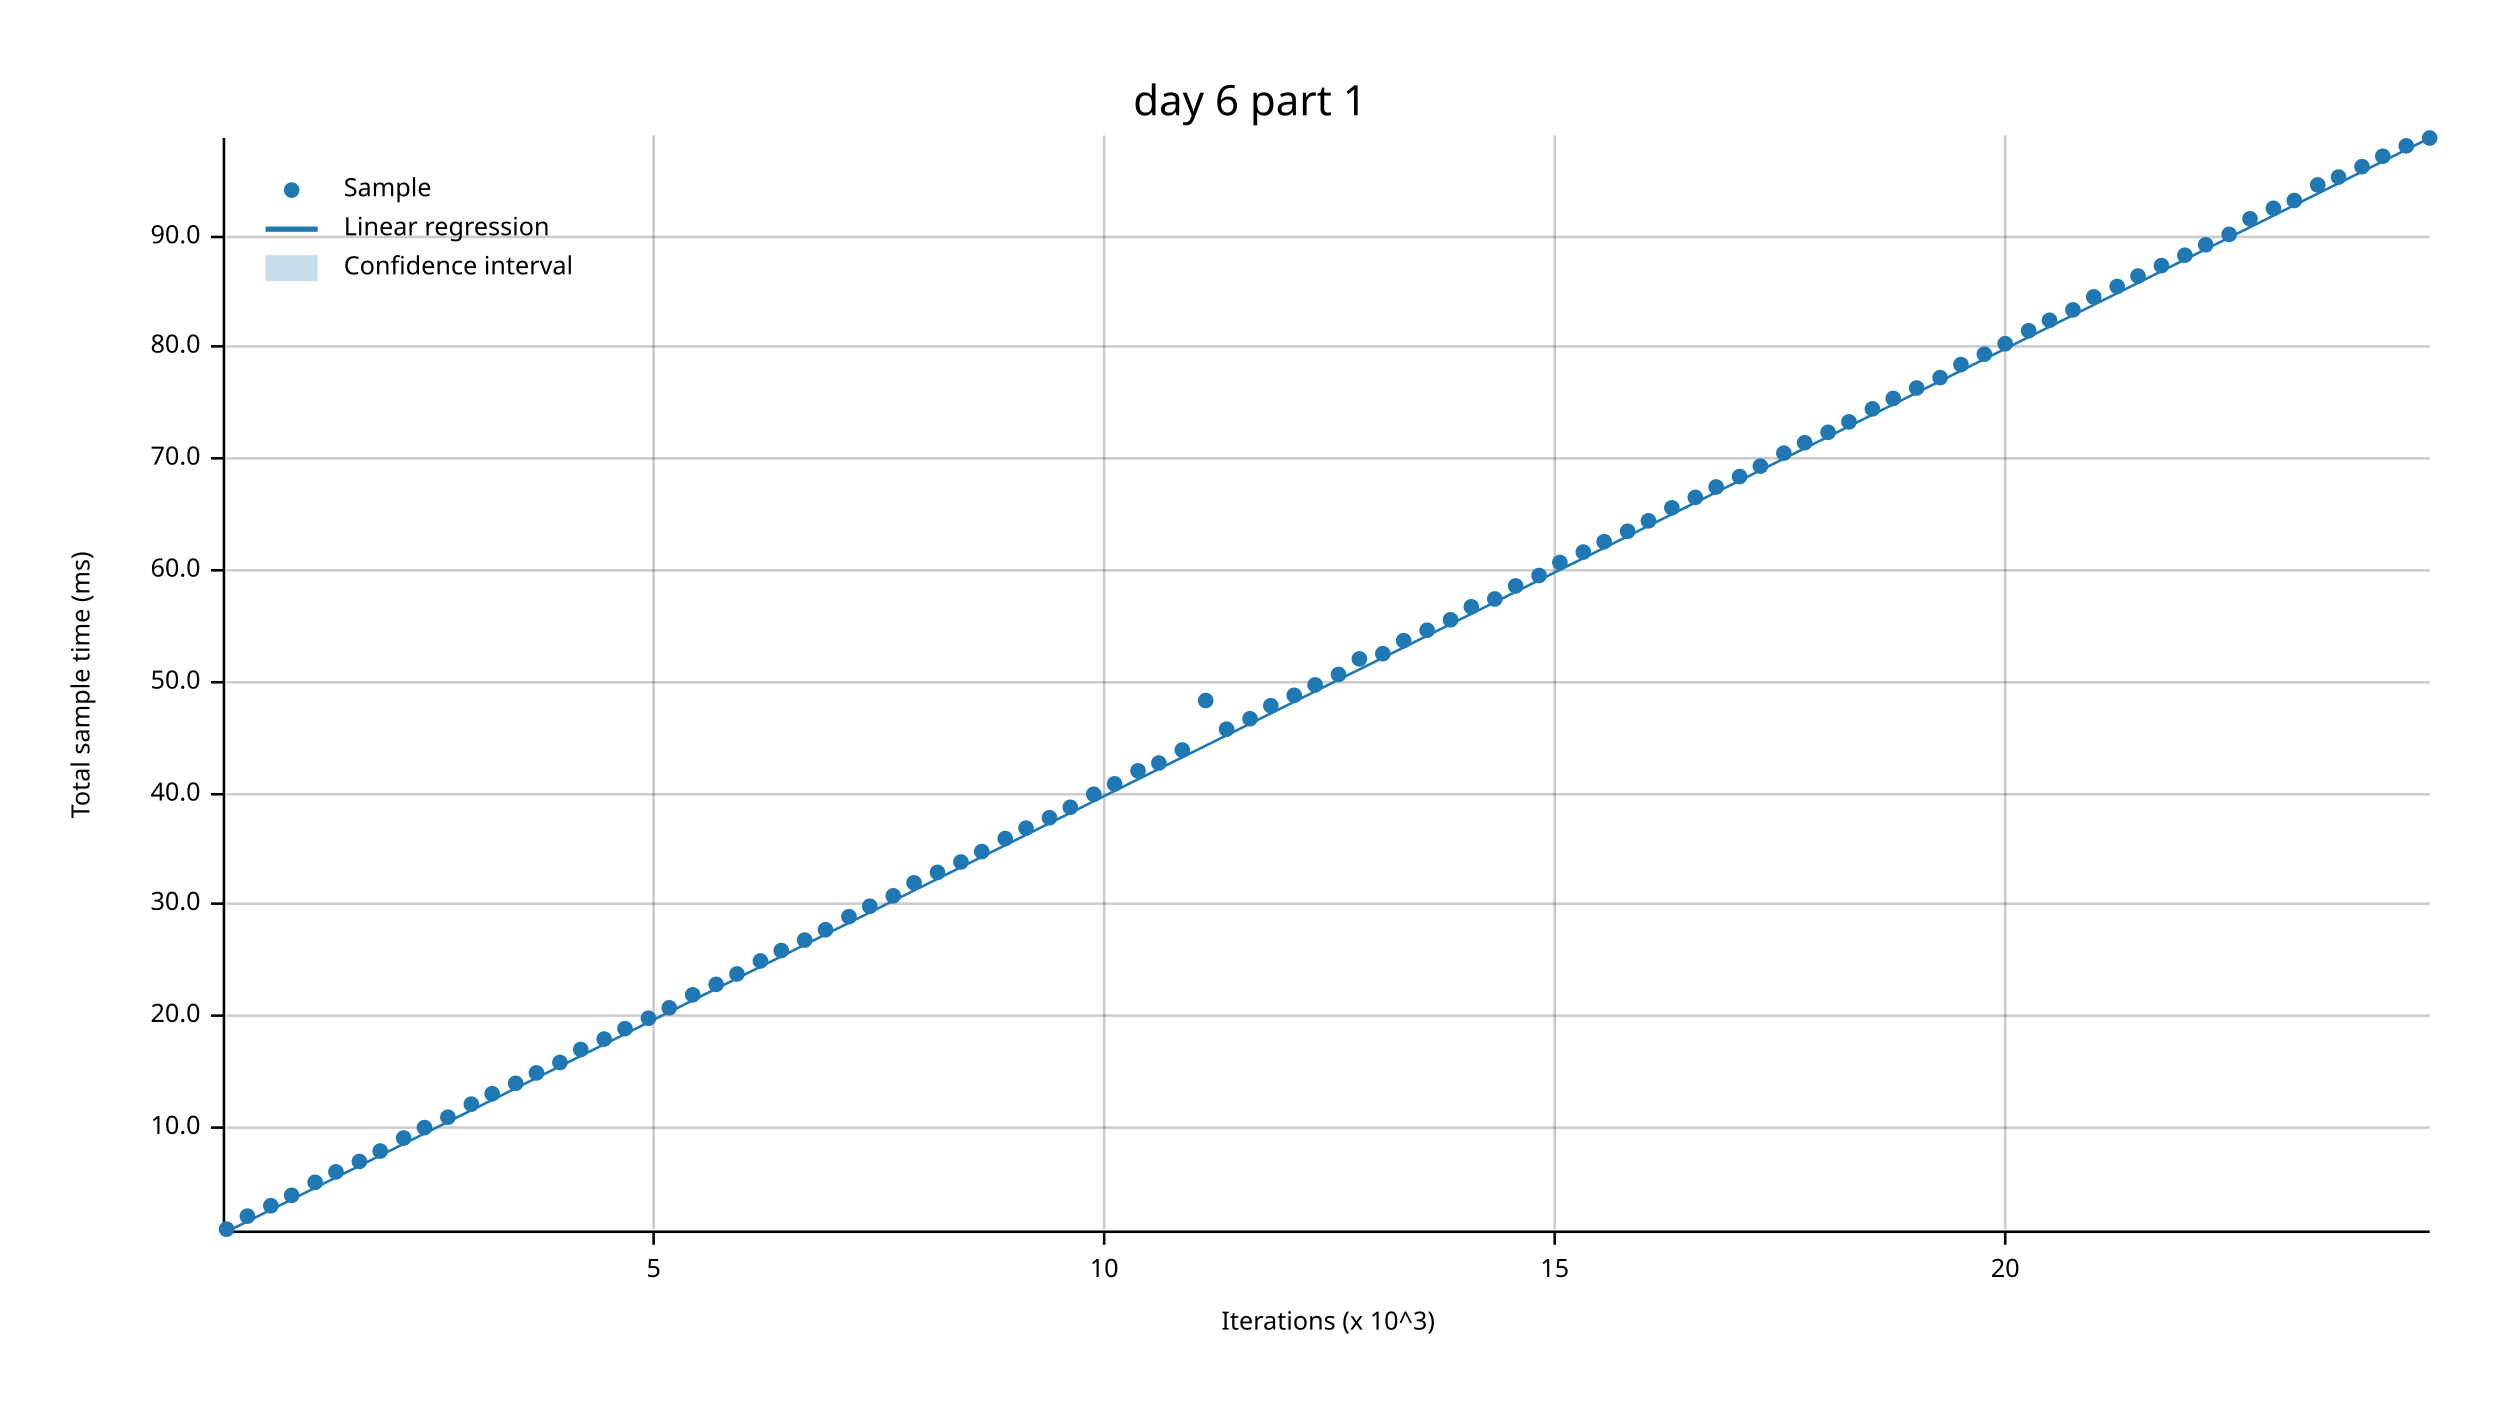
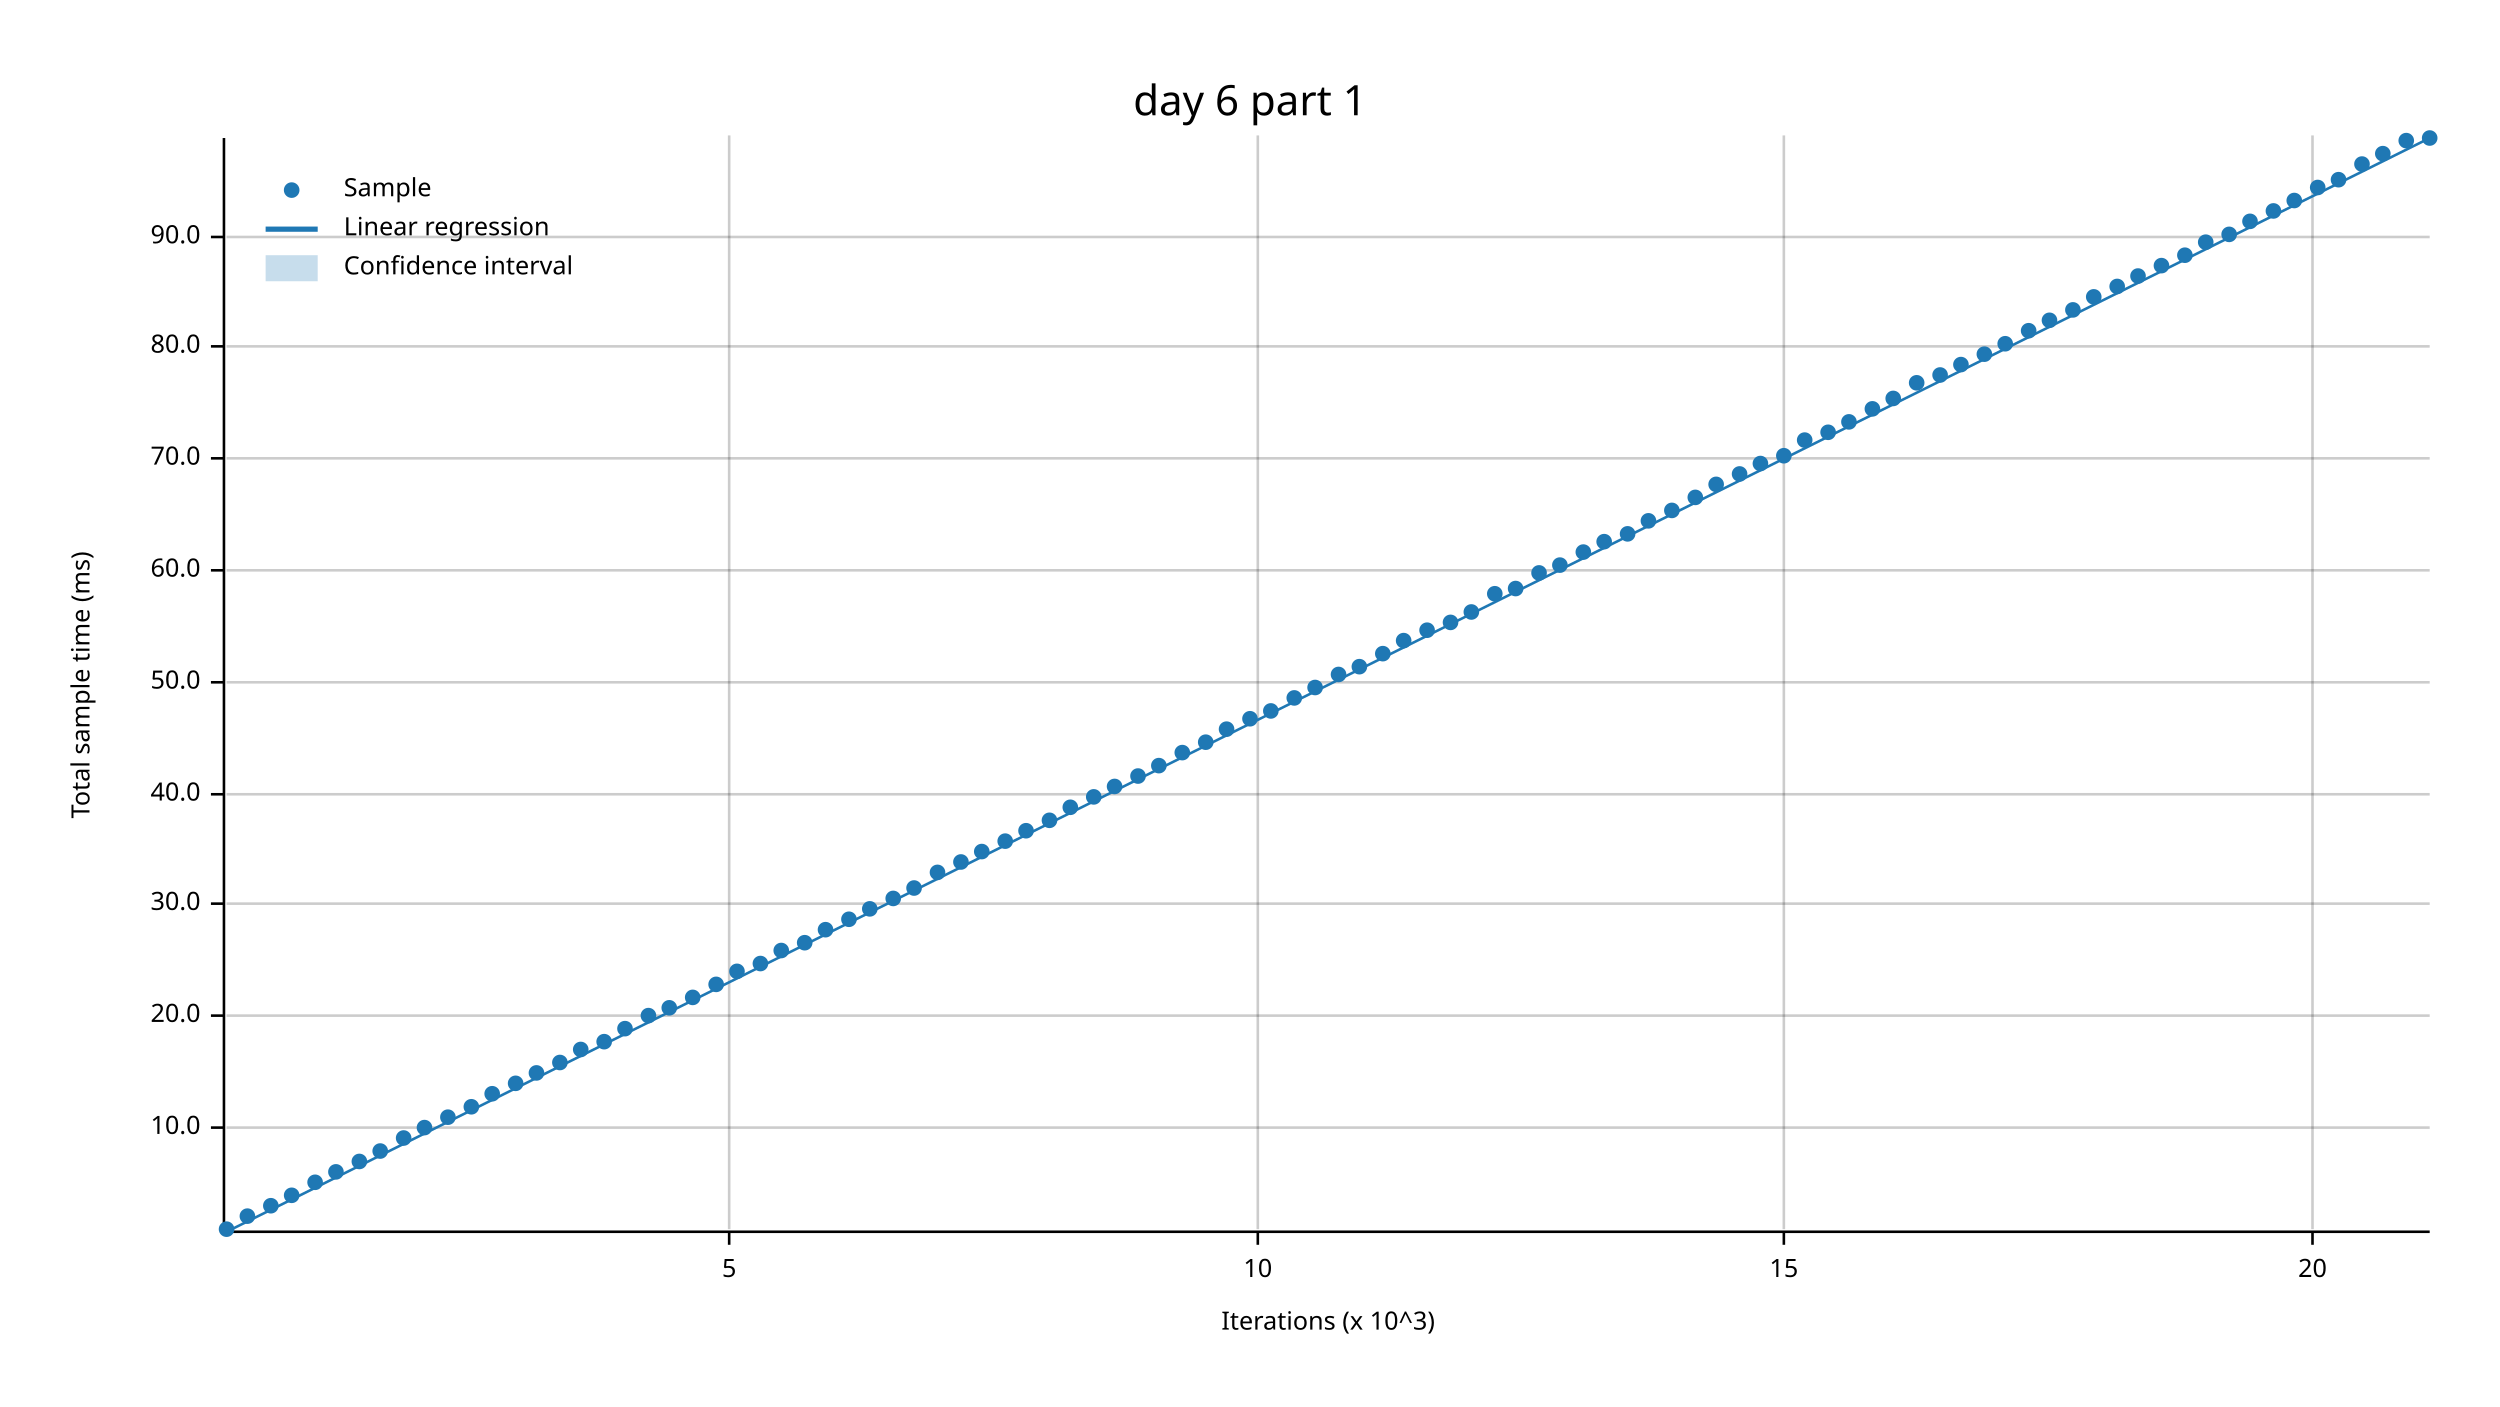
<svg xmlns="http://www.w3.org/2000/svg" width="960" height="540" viewBox="0 0 960 540">
  <text x="480" y="32" dy="0.76em" text-anchor="middle" font-family="sans-serif" font-size="16.129" opacity="1" fill="#000000">
day 6 part 1
</text>
  <text x="27" y="263" dy="0.76em" text-anchor="middle" font-family="sans-serif" font-size="9.677" opacity="1" fill="#000000" transform="rotate(270, 27, 263)">
Total sample time (ms)
</text>
  <text x="510" y="513" dy="-0.5ex" text-anchor="middle" font-family="sans-serif" font-size="9.677" opacity="1" fill="#000000">
Iterations (x 10^3)
</text>
-   <line opacity="0.2" stroke="#000000" stroke-width="1" x1="251" y1="472" x2="251" y2="52" />
-   <line opacity="0.2" stroke="#000000" stroke-width="1" x1="424" y1="472" x2="424" y2="52" />
-   <line opacity="0.2" stroke="#000000" stroke-width="1" x1="597" y1="472" x2="597" y2="52" />
-   <line opacity="0.2" stroke="#000000" stroke-width="1" x1="770" y1="472" x2="770" y2="52" />
+   <line opacity="0.2" stroke="#000000" stroke-width="1" x1="280" y1="472" x2="280" y2="52" />
+   <line opacity="0.2" stroke="#000000" stroke-width="1" x1="483" y1="472" x2="483" y2="52" />
+   <line opacity="0.2" stroke="#000000" stroke-width="1" x1="685" y1="472" x2="685" y2="52" />
+   <line opacity="0.2" stroke="#000000" stroke-width="1" x1="888" y1="472" x2="888" y2="52" />
  <line opacity="0.2" stroke="#000000" stroke-width="1" x1="87" y1="433" x2="933" y2="433" />
  <line opacity="0.2" stroke="#000000" stroke-width="1" x1="87" y1="390" x2="933" y2="390" />
  <line opacity="0.2" stroke="#000000" stroke-width="1" x1="87" y1="347" x2="933" y2="347" />
  <line opacity="0.2" stroke="#000000" stroke-width="1" x1="87" y1="305" x2="933" y2="305" />
  <line opacity="0.2" stroke="#000000" stroke-width="1" x1="87" y1="262" x2="933" y2="262" />
  <line opacity="0.2" stroke="#000000" stroke-width="1" x1="87" y1="219" x2="933" y2="219" />
  <line opacity="0.2" stroke="#000000" stroke-width="1" x1="87" y1="176" x2="933" y2="176" />
  <line opacity="0.2" stroke="#000000" stroke-width="1" x1="87" y1="133" x2="933" y2="133" />
  <line opacity="0.2" stroke="#000000" stroke-width="1" x1="87" y1="91" x2="933" y2="91" />
  <polyline fill="none" opacity="1" stroke="#000000" stroke-width="1" points="86,53 86,473 " />
  <text x="77" y="433" dy="0.5ex" text-anchor="end" font-family="sans-serif" font-size="9.677" opacity="1" fill="#000000">
10.0
</text>
  <polyline fill="none" opacity="1" stroke="#000000" stroke-width="1" points="81,433 86,433 " />
  <text x="77" y="390" dy="0.5ex" text-anchor="end" font-family="sans-serif" font-size="9.677" opacity="1" fill="#000000">
20.0
</text>
  <polyline fill="none" opacity="1" stroke="#000000" stroke-width="1" points="81,390 86,390 " />
  <text x="77" y="347" dy="0.5ex" text-anchor="end" font-family="sans-serif" font-size="9.677" opacity="1" fill="#000000">
30.0
</text>
  <polyline fill="none" opacity="1" stroke="#000000" stroke-width="1" points="81,347 86,347 " />
  <text x="77" y="305" dy="0.5ex" text-anchor="end" font-family="sans-serif" font-size="9.677" opacity="1" fill="#000000">
40.0
</text>
  <polyline fill="none" opacity="1" stroke="#000000" stroke-width="1" points="81,305 86,305 " />
  <text x="77" y="262" dy="0.5ex" text-anchor="end" font-family="sans-serif" font-size="9.677" opacity="1" fill="#000000">
50.0
</text>
  <polyline fill="none" opacity="1" stroke="#000000" stroke-width="1" points="81,262 86,262 " />
  <text x="77" y="219" dy="0.5ex" text-anchor="end" font-family="sans-serif" font-size="9.677" opacity="1" fill="#000000">
60.0
</text>
  <polyline fill="none" opacity="1" stroke="#000000" stroke-width="1" points="81,219 86,219 " />
  <text x="77" y="176" dy="0.5ex" text-anchor="end" font-family="sans-serif" font-size="9.677" opacity="1" fill="#000000">
70.0
</text>
  <polyline fill="none" opacity="1" stroke="#000000" stroke-width="1" points="81,176 86,176 " />
  <text x="77" y="133" dy="0.5ex" text-anchor="end" font-family="sans-serif" font-size="9.677" opacity="1" fill="#000000">
80.0
</text>
  <polyline fill="none" opacity="1" stroke="#000000" stroke-width="1" points="81,133 86,133 " />
  <text x="77" y="91" dy="0.5ex" text-anchor="end" font-family="sans-serif" font-size="9.677" opacity="1" fill="#000000">
90.0
</text>
  <polyline fill="none" opacity="1" stroke="#000000" stroke-width="1" points="81,91 86,91 " />
  <polyline fill="none" opacity="1" stroke="#000000" stroke-width="1" points="87,473 933,473 " />
-   <text x="251" y="483" dy="0.76em" text-anchor="middle" font-family="sans-serif" font-size="9.677" opacity="1" fill="#000000">
+   <text x="280" y="483" dy="0.76em" text-anchor="middle" font-family="sans-serif" font-size="9.677" opacity="1" fill="#000000">
5
</text>
-   <polyline fill="none" opacity="1" stroke="#000000" stroke-width="1" points="251,473 251,478 " />
-   <text x="424" y="483" dy="0.76em" text-anchor="middle" font-family="sans-serif" font-size="9.677" opacity="1" fill="#000000">
+   <polyline fill="none" opacity="1" stroke="#000000" stroke-width="1" points="280,473 280,478 " />
+   <text x="483" y="483" dy="0.76em" text-anchor="middle" font-family="sans-serif" font-size="9.677" opacity="1" fill="#000000">
10
</text>
-   <polyline fill="none" opacity="1" stroke="#000000" stroke-width="1" points="424,473 424,478 " />
-   <text x="597" y="483" dy="0.76em" text-anchor="middle" font-family="sans-serif" font-size="9.677" opacity="1" fill="#000000">
+   <polyline fill="none" opacity="1" stroke="#000000" stroke-width="1" points="483,473 483,478 " />
+   <text x="685" y="483" dy="0.76em" text-anchor="middle" font-family="sans-serif" font-size="9.677" opacity="1" fill="#000000">
15
</text>
-   <polyline fill="none" opacity="1" stroke="#000000" stroke-width="1" points="597,473 597,478 " />
-   <text x="770" y="483" dy="0.76em" text-anchor="middle" font-family="sans-serif" font-size="9.677" opacity="1" fill="#000000">
+   <polyline fill="none" opacity="1" stroke="#000000" stroke-width="1" points="685,473 685,478 " />
+   <text x="888" y="483" dy="0.76em" text-anchor="middle" font-family="sans-serif" font-size="9.677" opacity="1" fill="#000000">
20
</text>
-   <polyline fill="none" opacity="1" stroke="#000000" stroke-width="1" points="770,473 770,478 " />
+   <polyline fill="none" opacity="1" stroke="#000000" stroke-width="1" points="888,473 888,478 " />
  <circle cx="87" cy="472" r="3" opacity="1" fill="#1F78B4" stroke="none" stroke-width="1" />
  <circle cx="95" cy="467" r="3" opacity="1" fill="#1F78B4" stroke="none" stroke-width="1" />
  <circle cx="104" cy="463" r="3" opacity="1" fill="#1F78B4" stroke="none" stroke-width="1" />
  <circle cx="112" cy="459" r="3" opacity="1" fill="#1F78B4" stroke="none" stroke-width="1" />
  <circle cx="121" cy="454" r="3" opacity="1" fill="#1F78B4" stroke="none" stroke-width="1" />
  <circle cx="129" cy="450" r="3" opacity="1" fill="#1F78B4" stroke="none" stroke-width="1" />
  <circle cx="138" cy="446" r="3" opacity="1" fill="#1F78B4" stroke="none" stroke-width="1" />
  <circle cx="146" cy="442" r="3" opacity="1" fill="#1F78B4" stroke="none" stroke-width="1" />
  <circle cx="155" cy="437" r="3" opacity="1" fill="#1F78B4" stroke="none" stroke-width="1" />
  <circle cx="163" cy="433" r="3" opacity="1" fill="#1F78B4" stroke="none" stroke-width="1" />
  <circle cx="172" cy="429" r="3" opacity="1" fill="#1F78B4" stroke="none" stroke-width="1" />
-   <circle cx="181" cy="424" r="3" opacity="1" fill="#1F78B4" stroke="none" stroke-width="1" />
+   <circle cx="181" cy="425" r="3" opacity="1" fill="#1F78B4" stroke="none" stroke-width="1" />
  <circle cx="189" cy="420" r="3" opacity="1" fill="#1F78B4" stroke="none" stroke-width="1" />
  <circle cx="198" cy="416" r="3" opacity="1" fill="#1F78B4" stroke="none" stroke-width="1" />
  <circle cx="206" cy="412" r="3" opacity="1" fill="#1F78B4" stroke="none" stroke-width="1" />
  <circle cx="215" cy="408" r="3" opacity="1" fill="#1F78B4" stroke="none" stroke-width="1" />
  <circle cx="223" cy="403" r="3" opacity="1" fill="#1F78B4" stroke="none" stroke-width="1" />
-   <circle cx="232" cy="399" r="3" opacity="1" fill="#1F78B4" stroke="none" stroke-width="1" />
+   <circle cx="232" cy="400" r="3" opacity="1" fill="#1F78B4" stroke="none" stroke-width="1" />
  <circle cx="240" cy="395" r="3" opacity="1" fill="#1F78B4" stroke="none" stroke-width="1" />
-   <circle cx="249" cy="391" r="3" opacity="1" fill="#1F78B4" stroke="none" stroke-width="1" />
+   <circle cx="249" cy="390" r="3" opacity="1" fill="#1F78B4" stroke="none" stroke-width="1" />
  <circle cx="257" cy="387" r="3" opacity="1" fill="#1F78B4" stroke="none" stroke-width="1" />
-   <circle cx="266" cy="382" r="3" opacity="1" fill="#1F78B4" stroke="none" stroke-width="1" />
+   <circle cx="266" cy="383" r="3" opacity="1" fill="#1F78B4" stroke="none" stroke-width="1" />
  <circle cx="275" cy="378" r="3" opacity="1" fill="#1F78B4" stroke="none" stroke-width="1" />
-   <circle cx="283" cy="374" r="3" opacity="1" fill="#1F78B4" stroke="none" stroke-width="1" />
-   <circle cx="292" cy="369" r="3" opacity="1" fill="#1F78B4" stroke="none" stroke-width="1" />
+   <circle cx="283" cy="373" r="3" opacity="1" fill="#1F78B4" stroke="none" stroke-width="1" />
+   <circle cx="292" cy="370" r="3" opacity="1" fill="#1F78B4" stroke="none" stroke-width="1" />
  <circle cx="300" cy="365" r="3" opacity="1" fill="#1F78B4" stroke="none" stroke-width="1" />
-   <circle cx="309" cy="361" r="3" opacity="1" fill="#1F78B4" stroke="none" stroke-width="1" />
+   <circle cx="309" cy="362" r="3" opacity="1" fill="#1F78B4" stroke="none" stroke-width="1" />
  <circle cx="317" cy="357" r="3" opacity="1" fill="#1F78B4" stroke="none" stroke-width="1" />
-   <circle cx="326" cy="352" r="3" opacity="1" fill="#1F78B4" stroke="none" stroke-width="1" />
-   <circle cx="334" cy="348" r="3" opacity="1" fill="#1F78B4" stroke="none" stroke-width="1" />
-   <circle cx="343" cy="344" r="3" opacity="1" fill="#1F78B4" stroke="none" stroke-width="1" />
-   <circle cx="351" cy="339" r="3" opacity="1" fill="#1F78B4" stroke="none" stroke-width="1" />
+   <circle cx="326" cy="353" r="3" opacity="1" fill="#1F78B4" stroke="none" stroke-width="1" />
+   <circle cx="334" cy="349" r="3" opacity="1" fill="#1F78B4" stroke="none" stroke-width="1" />
+   <circle cx="343" cy="345" r="3" opacity="1" fill="#1F78B4" stroke="none" stroke-width="1" />
+   <circle cx="351" cy="341" r="3" opacity="1" fill="#1F78B4" stroke="none" stroke-width="1" />
  <circle cx="360" cy="335" r="3" opacity="1" fill="#1F78B4" stroke="none" stroke-width="1" />
  <circle cx="369" cy="331" r="3" opacity="1" fill="#1F78B4" stroke="none" stroke-width="1" />
  <circle cx="377" cy="327" r="3" opacity="1" fill="#1F78B4" stroke="none" stroke-width="1" />
-   <circle cx="386" cy="322" r="3" opacity="1" fill="#1F78B4" stroke="none" stroke-width="1" />
-   <circle cx="394" cy="318" r="3" opacity="1" fill="#1F78B4" stroke="none" stroke-width="1" />
-   <circle cx="403" cy="314" r="3" opacity="1" fill="#1F78B4" stroke="none" stroke-width="1" />
+   <circle cx="386" cy="323" r="3" opacity="1" fill="#1F78B4" stroke="none" stroke-width="1" />
+   <circle cx="394" cy="319" r="3" opacity="1" fill="#1F78B4" stroke="none" stroke-width="1" />
+   <circle cx="403" cy="315" r="3" opacity="1" fill="#1F78B4" stroke="none" stroke-width="1" />
  <circle cx="411" cy="310" r="3" opacity="1" fill="#1F78B4" stroke="none" stroke-width="1" />
-   <circle cx="420" cy="305" r="3" opacity="1" fill="#1F78B4" stroke="none" stroke-width="1" />
-   <circle cx="428" cy="301" r="3" opacity="1" fill="#1F78B4" stroke="none" stroke-width="1" />
-   <circle cx="437" cy="296" r="3" opacity="1" fill="#1F78B4" stroke="none" stroke-width="1" />
-   <circle cx="445" cy="293" r="3" opacity="1" fill="#1F78B4" stroke="none" stroke-width="1" />
-   <circle cx="454" cy="288" r="3" opacity="1" fill="#1F78B4" stroke="none" stroke-width="1" />
-   <circle cx="463" cy="269" r="3" opacity="1" fill="#1F78B4" stroke="none" stroke-width="1" />
+   <circle cx="420" cy="306" r="3" opacity="1" fill="#1F78B4" stroke="none" stroke-width="1" />
+   <circle cx="428" cy="302" r="3" opacity="1" fill="#1F78B4" stroke="none" stroke-width="1" />
+   <circle cx="437" cy="298" r="3" opacity="1" fill="#1F78B4" stroke="none" stroke-width="1" />
+   <circle cx="445" cy="294" r="3" opacity="1" fill="#1F78B4" stroke="none" stroke-width="1" />
+   <circle cx="454" cy="289" r="3" opacity="1" fill="#1F78B4" stroke="none" stroke-width="1" />
+   <circle cx="463" cy="285" r="3" opacity="1" fill="#1F78B4" stroke="none" stroke-width="1" />
  <circle cx="471" cy="280" r="3" opacity="1" fill="#1F78B4" stroke="none" stroke-width="1" />
  <circle cx="480" cy="276" r="3" opacity="1" fill="#1F78B4" stroke="none" stroke-width="1" />
-   <circle cx="488" cy="271" r="3" opacity="1" fill="#1F78B4" stroke="none" stroke-width="1" />
-   <circle cx="497" cy="267" r="3" opacity="1" fill="#1F78B4" stroke="none" stroke-width="1" />
-   <circle cx="505" cy="263" r="3" opacity="1" fill="#1F78B4" stroke="none" stroke-width="1" />
+   <circle cx="488" cy="273" r="3" opacity="1" fill="#1F78B4" stroke="none" stroke-width="1" />
+   <circle cx="497" cy="268" r="3" opacity="1" fill="#1F78B4" stroke="none" stroke-width="1" />
+   <circle cx="505" cy="264" r="3" opacity="1" fill="#1F78B4" stroke="none" stroke-width="1" />
  <circle cx="514" cy="259" r="3" opacity="1" fill="#1F78B4" stroke="none" stroke-width="1" />
-   <circle cx="522" cy="253" r="3" opacity="1" fill="#1F78B4" stroke="none" stroke-width="1" />
+   <circle cx="522" cy="256" r="3" opacity="1" fill="#1F78B4" stroke="none" stroke-width="1" />
  <circle cx="531" cy="251" r="3" opacity="1" fill="#1F78B4" stroke="none" stroke-width="1" />
  <circle cx="539" cy="246" r="3" opacity="1" fill="#1F78B4" stroke="none" stroke-width="1" />
  <circle cx="548" cy="242" r="3" opacity="1" fill="#1F78B4" stroke="none" stroke-width="1" />
-   <circle cx="557" cy="238" r="3" opacity="1" fill="#1F78B4" stroke="none" stroke-width="1" />
-   <circle cx="565" cy="233" r="3" opacity="1" fill="#1F78B4" stroke="none" stroke-width="1" />
-   <circle cx="574" cy="230" r="3" opacity="1" fill="#1F78B4" stroke="none" stroke-width="1" />
-   <circle cx="582" cy="225" r="3" opacity="1" fill="#1F78B4" stroke="none" stroke-width="1" />
-   <circle cx="591" cy="221" r="3" opacity="1" fill="#1F78B4" stroke="none" stroke-width="1" />
-   <circle cx="599" cy="216" r="3" opacity="1" fill="#1F78B4" stroke="none" stroke-width="1" />
+   <circle cx="557" cy="239" r="3" opacity="1" fill="#1F78B4" stroke="none" stroke-width="1" />
+   <circle cx="565" cy="235" r="3" opacity="1" fill="#1F78B4" stroke="none" stroke-width="1" />
+   <circle cx="574" cy="228" r="3" opacity="1" fill="#1F78B4" stroke="none" stroke-width="1" />
+   <circle cx="582" cy="226" r="3" opacity="1" fill="#1F78B4" stroke="none" stroke-width="1" />
+   <circle cx="591" cy="220" r="3" opacity="1" fill="#1F78B4" stroke="none" stroke-width="1" />
+   <circle cx="599" cy="217" r="3" opacity="1" fill="#1F78B4" stroke="none" stroke-width="1" />
  <circle cx="608" cy="212" r="3" opacity="1" fill="#1F78B4" stroke="none" stroke-width="1" />
  <circle cx="616" cy="208" r="3" opacity="1" fill="#1F78B4" stroke="none" stroke-width="1" />
-   <circle cx="625" cy="204" r="3" opacity="1" fill="#1F78B4" stroke="none" stroke-width="1" />
+   <circle cx="625" cy="205" r="3" opacity="1" fill="#1F78B4" stroke="none" stroke-width="1" />
  <circle cx="633" cy="200" r="3" opacity="1" fill="#1F78B4" stroke="none" stroke-width="1" />
-   <circle cx="642" cy="195" r="3" opacity="1" fill="#1F78B4" stroke="none" stroke-width="1" />
+   <circle cx="642" cy="196" r="3" opacity="1" fill="#1F78B4" stroke="none" stroke-width="1" />
  <circle cx="651" cy="191" r="3" opacity="1" fill="#1F78B4" stroke="none" stroke-width="1" />
-   <circle cx="659" cy="187" r="3" opacity="1" fill="#1F78B4" stroke="none" stroke-width="1" />
-   <circle cx="668" cy="183" r="3" opacity="1" fill="#1F78B4" stroke="none" stroke-width="1" />
-   <circle cx="676" cy="179" r="3" opacity="1" fill="#1F78B4" stroke="none" stroke-width="1" />
-   <circle cx="685" cy="174" r="3" opacity="1" fill="#1F78B4" stroke="none" stroke-width="1" />
-   <circle cx="693" cy="170" r="3" opacity="1" fill="#1F78B4" stroke="none" stroke-width="1" />
+   <circle cx="659" cy="186" r="3" opacity="1" fill="#1F78B4" stroke="none" stroke-width="1" />
+   <circle cx="668" cy="182" r="3" opacity="1" fill="#1F78B4" stroke="none" stroke-width="1" />
+   <circle cx="676" cy="178" r="3" opacity="1" fill="#1F78B4" stroke="none" stroke-width="1" />
+   <circle cx="685" cy="175" r="3" opacity="1" fill="#1F78B4" stroke="none" stroke-width="1" />
+   <circle cx="693" cy="169" r="3" opacity="1" fill="#1F78B4" stroke="none" stroke-width="1" />
  <circle cx="702" cy="166" r="3" opacity="1" fill="#1F78B4" stroke="none" stroke-width="1" />
  <circle cx="710" cy="162" r="3" opacity="1" fill="#1F78B4" stroke="none" stroke-width="1" />
  <circle cx="719" cy="157" r="3" opacity="1" fill="#1F78B4" stroke="none" stroke-width="1" />
  <circle cx="727" cy="153" r="3" opacity="1" fill="#1F78B4" stroke="none" stroke-width="1" />
-   <circle cx="736" cy="149" r="3" opacity="1" fill="#1F78B4" stroke="none" stroke-width="1" />
-   <circle cx="745" cy="145" r="3" opacity="1" fill="#1F78B4" stroke="none" stroke-width="1" />
+   <circle cx="736" cy="147" r="3" opacity="1" fill="#1F78B4" stroke="none" stroke-width="1" />
+   <circle cx="745" cy="144" r="3" opacity="1" fill="#1F78B4" stroke="none" stroke-width="1" />
  <circle cx="753" cy="140" r="3" opacity="1" fill="#1F78B4" stroke="none" stroke-width="1" />
  <circle cx="762" cy="136" r="3" opacity="1" fill="#1F78B4" stroke="none" stroke-width="1" />
  <circle cx="770" cy="132" r="3" opacity="1" fill="#1F78B4" stroke="none" stroke-width="1" />
  <circle cx="779" cy="127" r="3" opacity="1" fill="#1F78B4" stroke="none" stroke-width="1" />
  <circle cx="787" cy="123" r="3" opacity="1" fill="#1F78B4" stroke="none" stroke-width="1" />
  <circle cx="796" cy="119" r="3" opacity="1" fill="#1F78B4" stroke="none" stroke-width="1" />
  <circle cx="804" cy="114" r="3" opacity="1" fill="#1F78B4" stroke="none" stroke-width="1" />
  <circle cx="813" cy="110" r="3" opacity="1" fill="#1F78B4" stroke="none" stroke-width="1" />
  <circle cx="821" cy="106" r="3" opacity="1" fill="#1F78B4" stroke="none" stroke-width="1" />
  <circle cx="830" cy="102" r="3" opacity="1" fill="#1F78B4" stroke="none" stroke-width="1" />
  <circle cx="839" cy="98" r="3" opacity="1" fill="#1F78B4" stroke="none" stroke-width="1" />
-   <circle cx="847" cy="94" r="3" opacity="1" fill="#1F78B4" stroke="none" stroke-width="1" />
+   <circle cx="847" cy="93" r="3" opacity="1" fill="#1F78B4" stroke="none" stroke-width="1" />
  <circle cx="856" cy="90" r="3" opacity="1" fill="#1F78B4" stroke="none" stroke-width="1" />
-   <circle cx="864" cy="84" r="3" opacity="1" fill="#1F78B4" stroke="none" stroke-width="1" />
-   <circle cx="873" cy="80" r="3" opacity="1" fill="#1F78B4" stroke="none" stroke-width="1" />
+   <circle cx="864" cy="85" r="3" opacity="1" fill="#1F78B4" stroke="none" stroke-width="1" />
+   <circle cx="873" cy="81" r="3" opacity="1" fill="#1F78B4" stroke="none" stroke-width="1" />
  <circle cx="881" cy="77" r="3" opacity="1" fill="#1F78B4" stroke="none" stroke-width="1" />
-   <circle cx="890" cy="71" r="3" opacity="1" fill="#1F78B4" stroke="none" stroke-width="1" />
-   <circle cx="898" cy="68" r="3" opacity="1" fill="#1F78B4" stroke="none" stroke-width="1" />
-   <circle cx="907" cy="64" r="3" opacity="1" fill="#1F78B4" stroke="none" stroke-width="1" />
-   <circle cx="915" cy="60" r="3" opacity="1" fill="#1F78B4" stroke="none" stroke-width="1" />
-   <circle cx="924" cy="56" r="3" opacity="1" fill="#1F78B4" stroke="none" stroke-width="1" />
+   <circle cx="890" cy="72" r="3" opacity="1" fill="#1F78B4" stroke="none" stroke-width="1" />
+   <circle cx="898" cy="69" r="3" opacity="1" fill="#1F78B4" stroke="none" stroke-width="1" />
+   <circle cx="907" cy="63" r="3" opacity="1" fill="#1F78B4" stroke="none" stroke-width="1" />
+   <circle cx="915" cy="59" r="3" opacity="1" fill="#1F78B4" stroke="none" stroke-width="1" />
+   <circle cx="924" cy="54" r="3" opacity="1" fill="#1F78B4" stroke="none" stroke-width="1" />
  <circle cx="933" cy="53" r="3" opacity="1" fill="#1F78B4" stroke="none" stroke-width="1" />
  <polyline fill="none" opacity="1" stroke="#1F78B4" stroke-width="1" points="87,473 933,53 " />
  <polygon opacity="0.25" fill="#1F78B4" points="87,473 933,53 933,53 " />
  <text x="132" y="68" dy="0.76em" text-anchor="start" font-family="sans-serif" font-size="9.677" opacity="1" fill="#000000">
Sample
</text>
  <text x="132" y="83" dy="0.76em" text-anchor="start" font-family="sans-serif" font-size="9.677" opacity="1" fill="#000000">
Linear regression
</text>
  <text x="132" y="98" dy="0.76em" text-anchor="start" font-family="sans-serif" font-size="9.677" opacity="1" fill="#000000">
Confidence interval
</text>
  <circle cx="112" cy="73" r="3" opacity="1" fill="#1F78B4" stroke="none" stroke-width="1" />
  <polyline fill="none" opacity="1" stroke="#1F78B4" stroke-width="2" points="102,88 122,88 " />
  <rect x="102" y="98" width="20" height="10" opacity="0.25" fill="#1F78B4" stroke="none" />
</svg>
